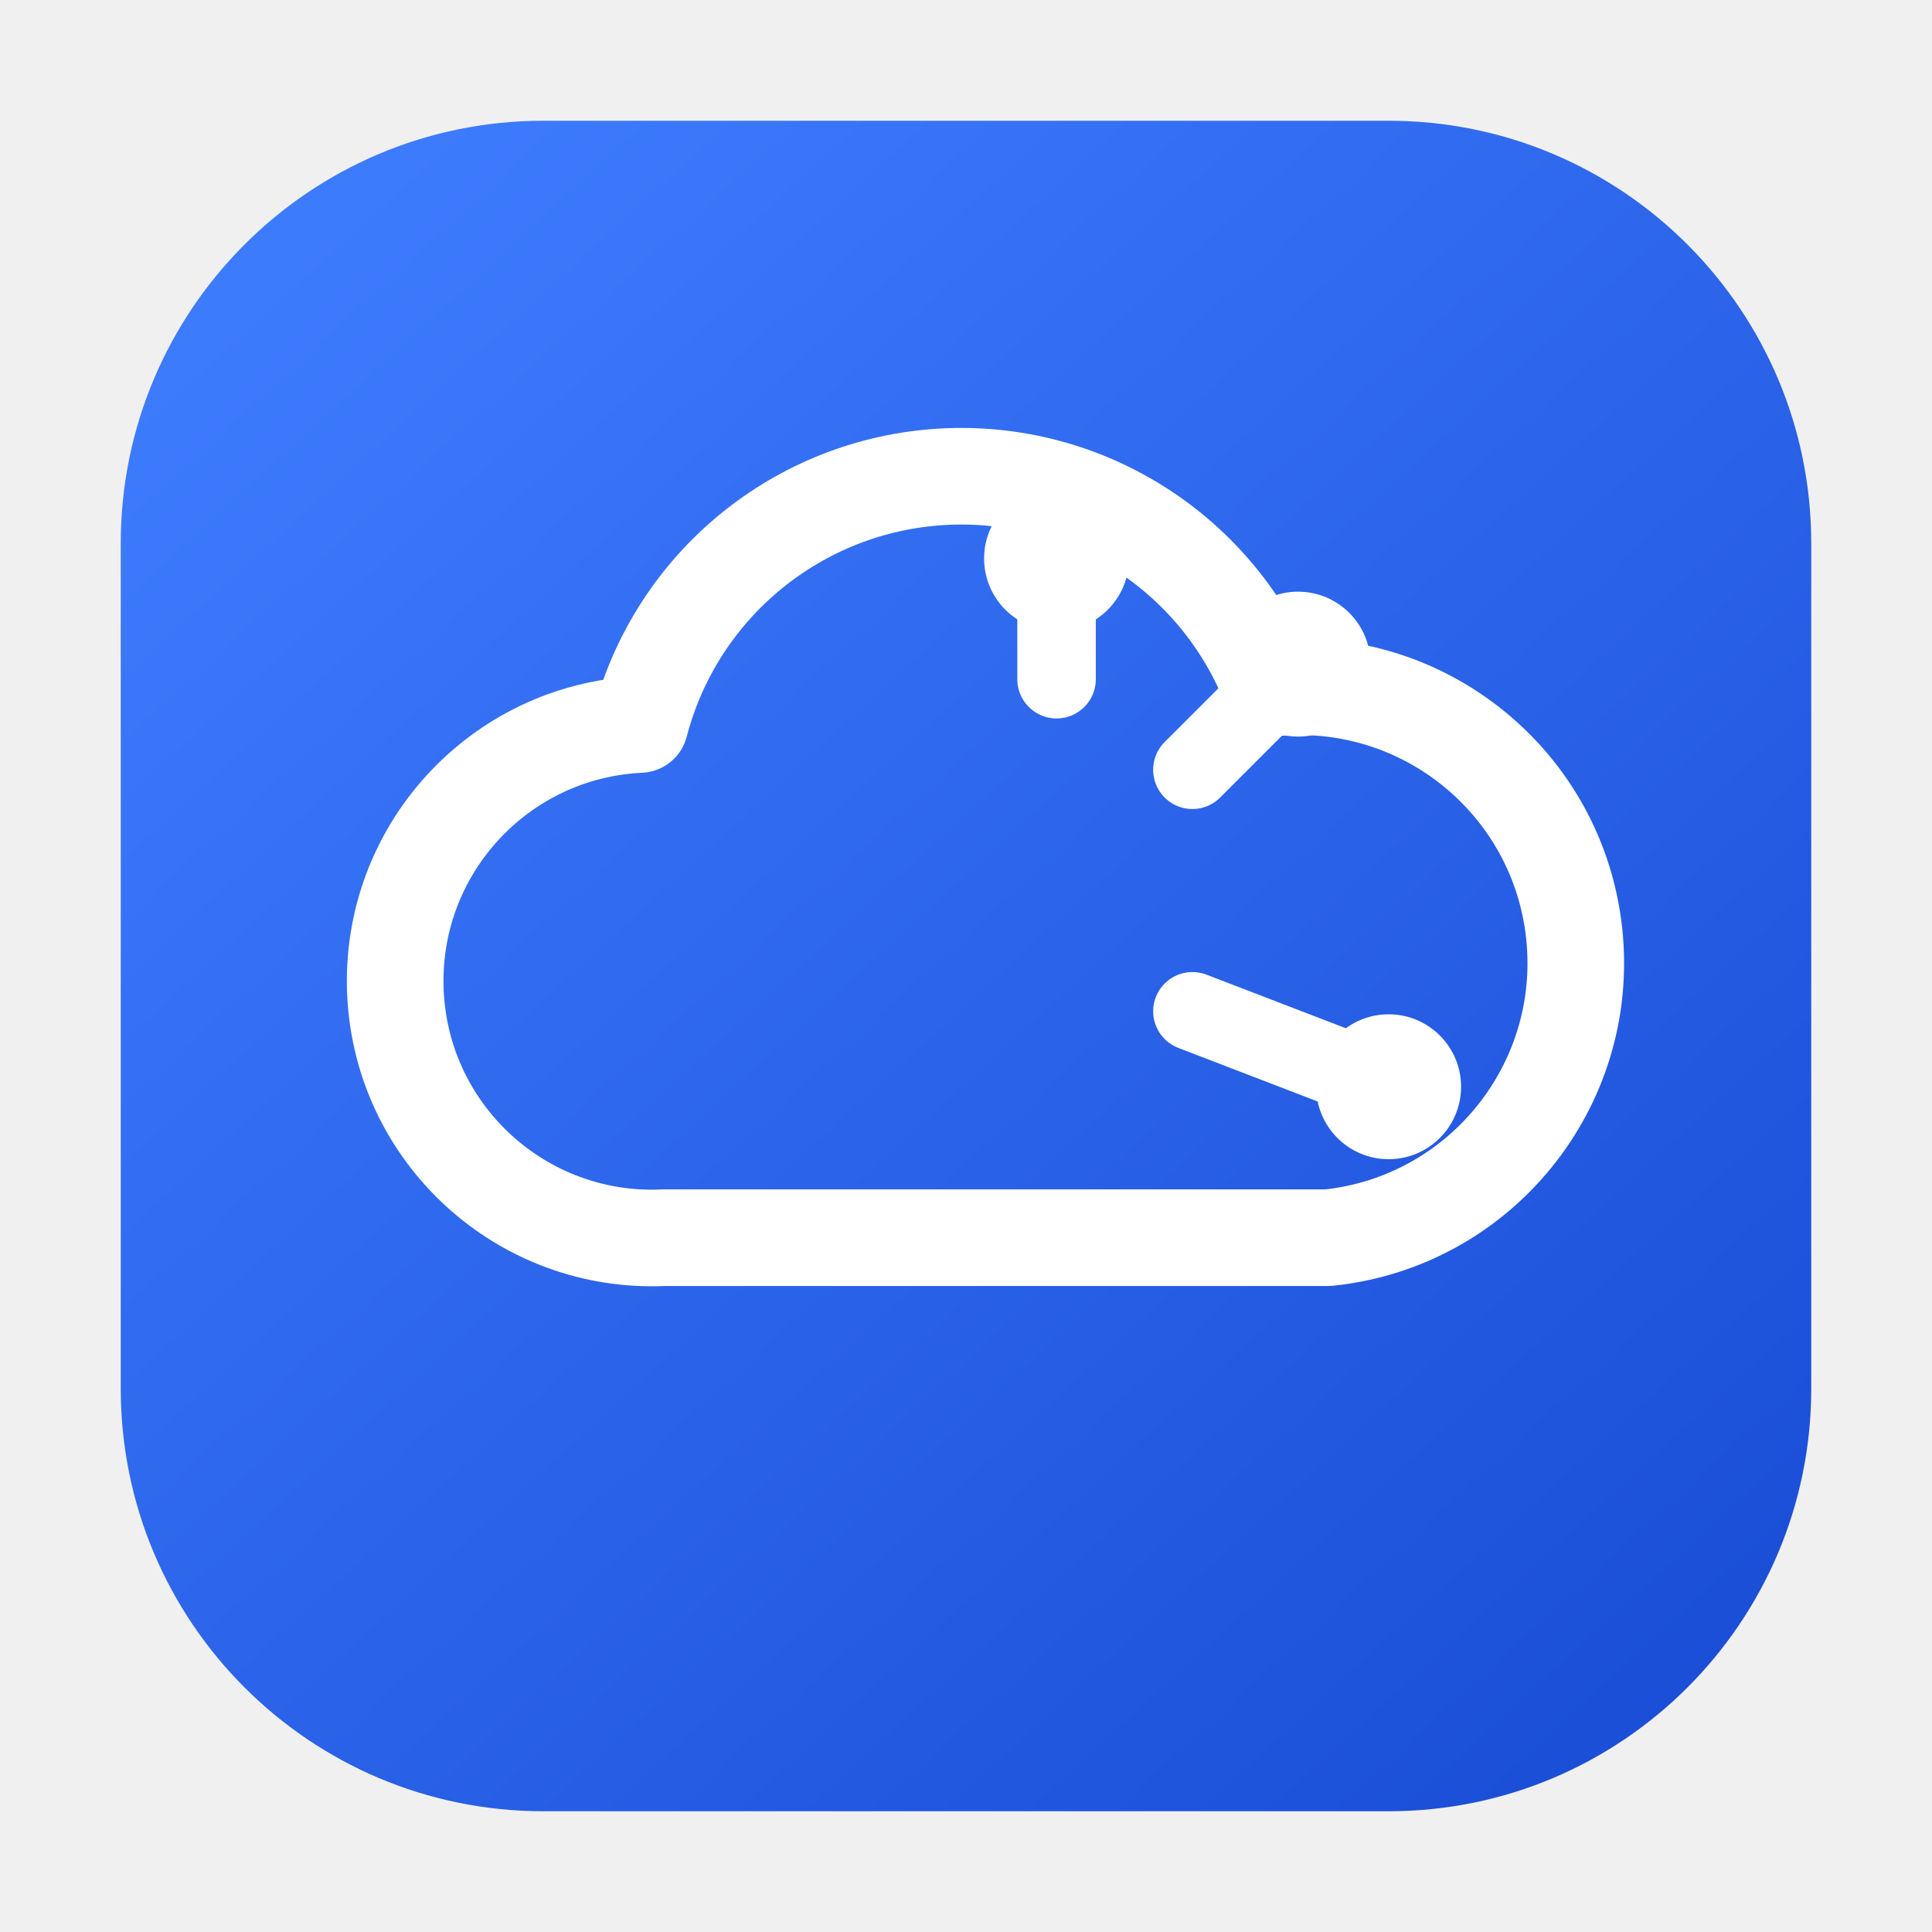
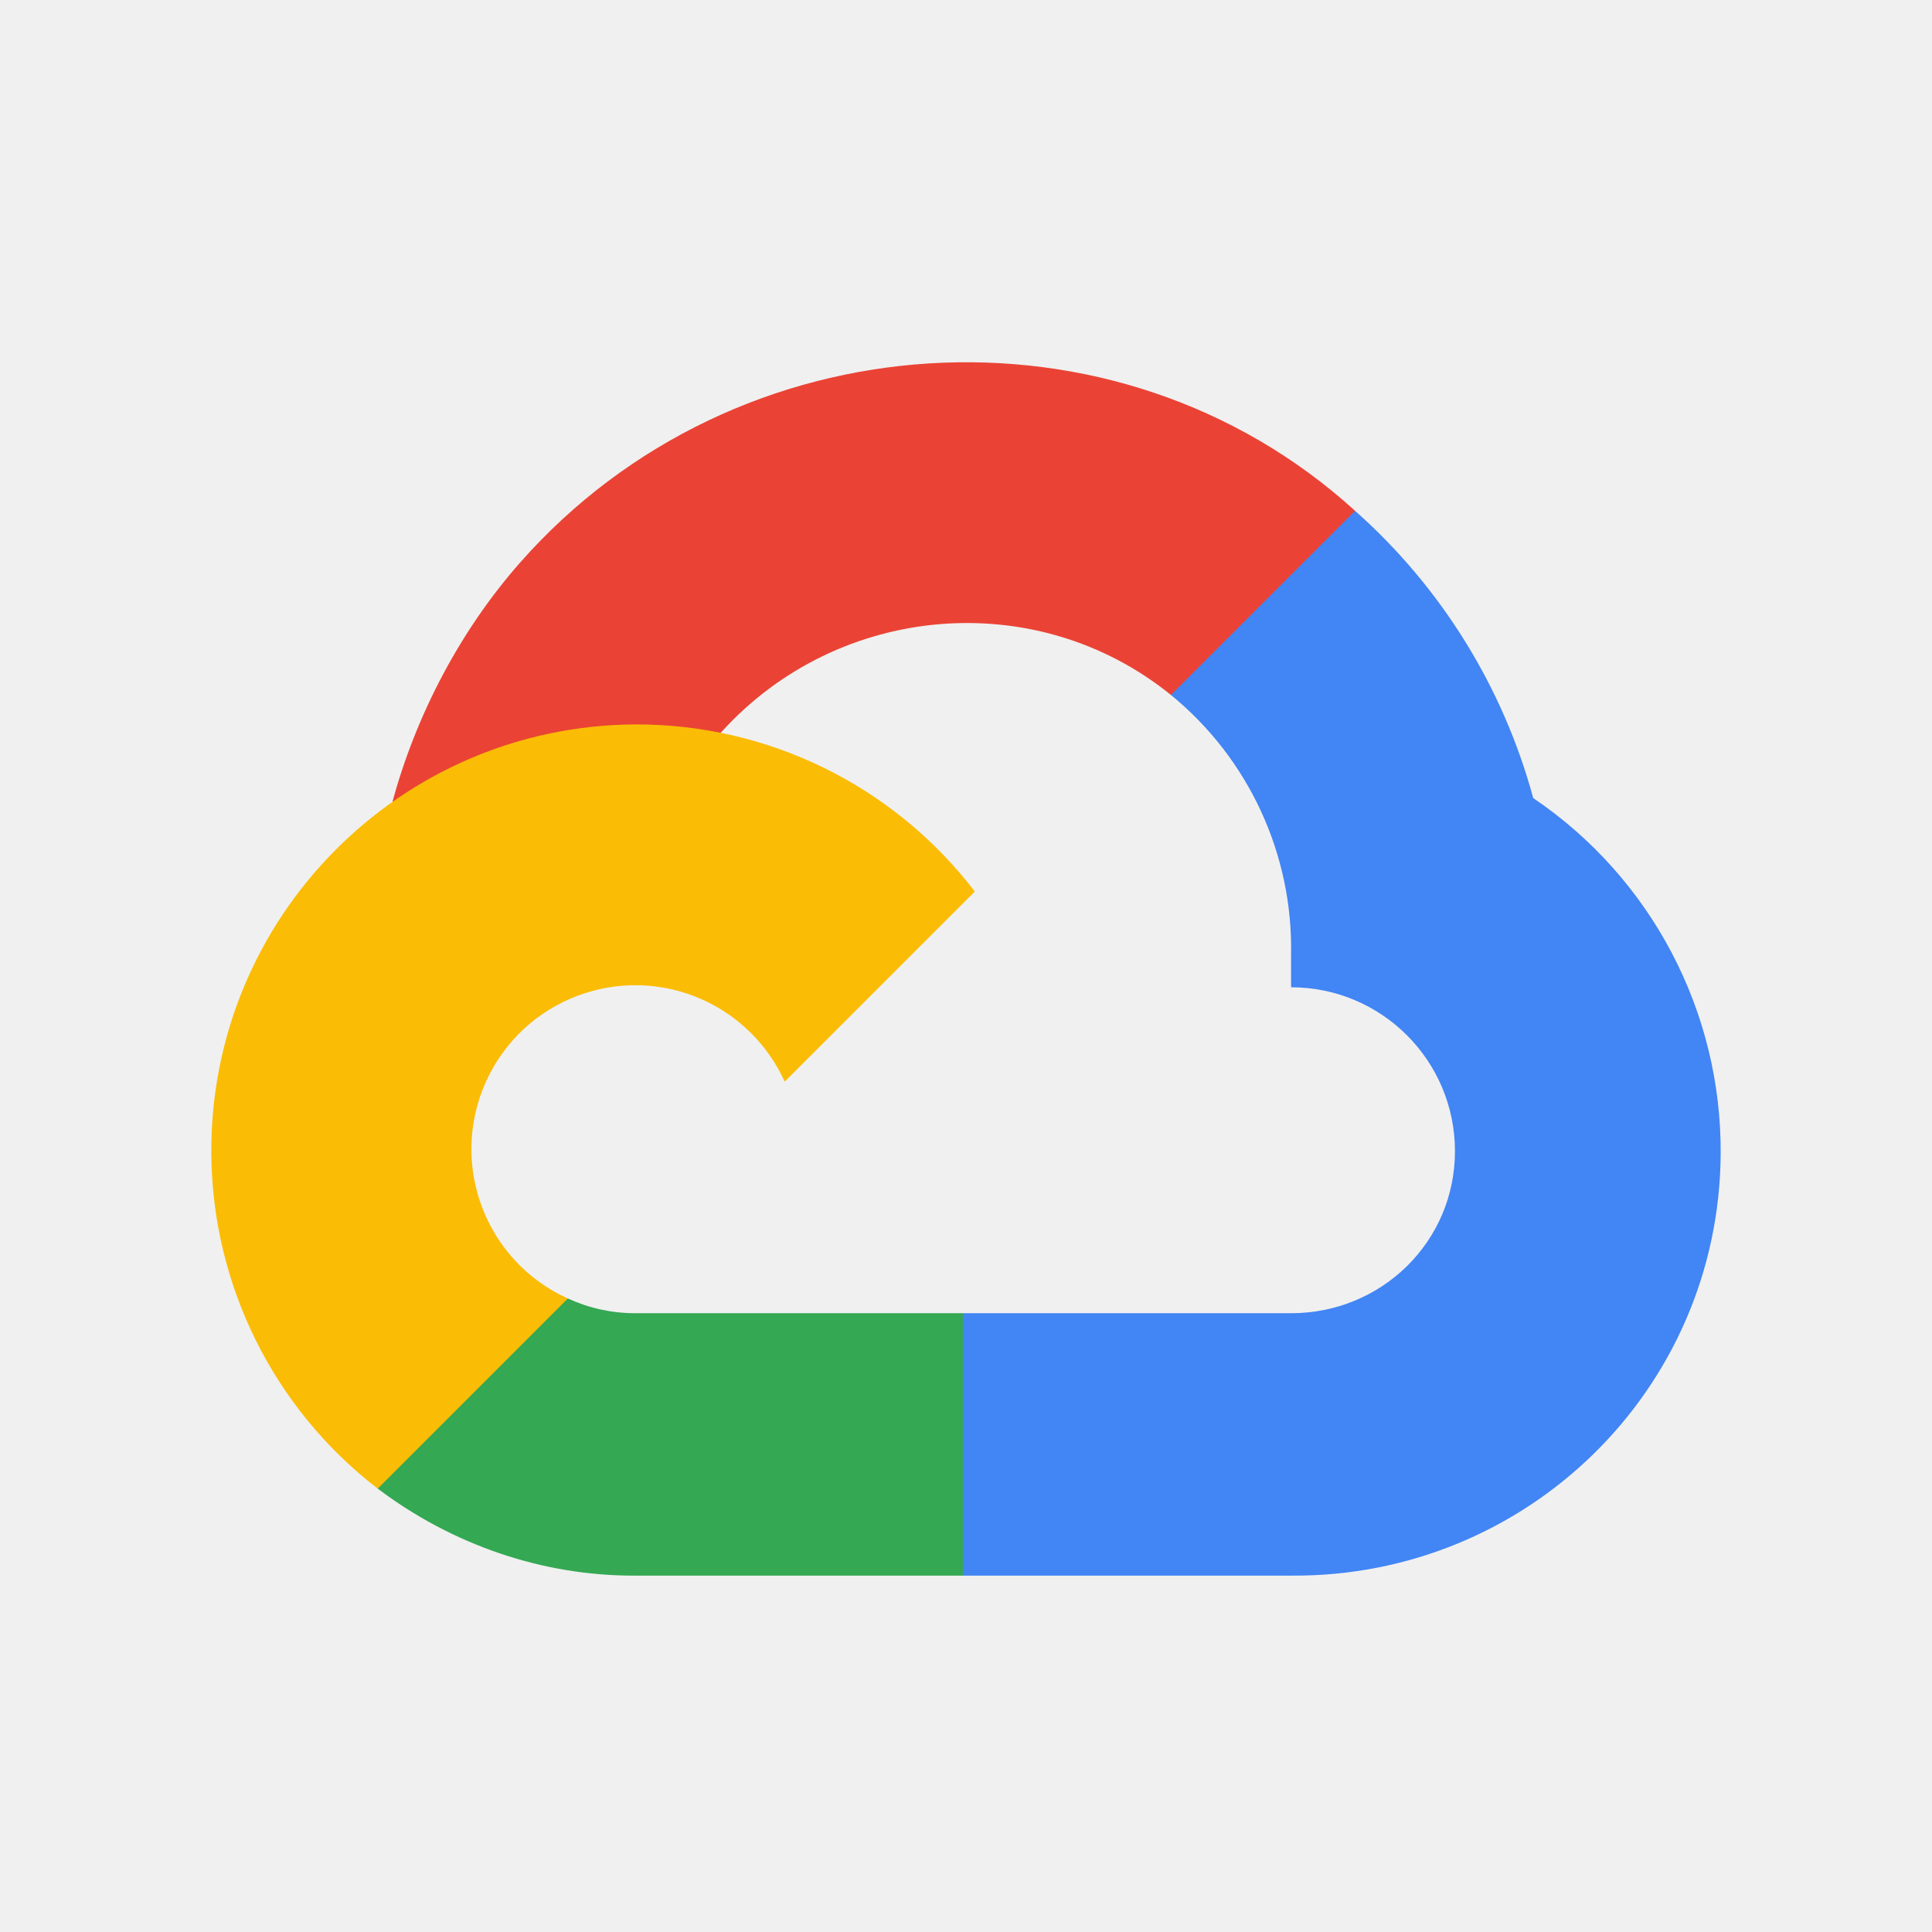
- <svg xmlns="http://www.w3.org/2000/svg" viewBox="0 0 64 64" width="64" height="64" role="img" aria-label="Google Cloud provider">
-   <defs>
-     <linearGradient id="gcSky" x1="10" y1="8" x2="54" y2="56" gradientUnits="userSpaceOnUse">
-       <stop offset="0" stop-color="#3d7bfd" />
-       <stop offset="1" stop-color="#1b4fd8" />
-     </linearGradient>
-   </defs>
-   <rect x="4" y="4" width="56" height="56" rx="14" fill="url(#gcSky)" />
-   <path d="M22 41a8.5 8.5 0 0 1-.8-17 11 11 0 0 1 20.9-1.2A8 8 0 0 1 44 41Z" fill="none" stroke="#ffffff" stroke-width="3.2" stroke-linejoin="round" stroke-linecap="round" />
-   <path d="M39.5 25.5 43 22m-3.5 11.5L46 36m-11-13.5v-4" stroke="#ffffff" stroke-width="2.6" stroke-linecap="round" />
-   <circle cx="43" cy="22" r="2.4" fill="#ffffff" />
-   <circle cx="46" cy="36" r="2.4" fill="#ffffff" />
-   <circle cx="35" cy="18.5" r="2.4" fill="#ffffff" />
+ <svg xmlns="http://www.w3.org/2000/svg" viewBox="0 0 256 256" width="64" height="64" role="img" aria-label="Google Cloud">
+   <path fill="#EA4335" d="M161.009 92.389L178.394 75.004L179.553 67.684C147.873 38.877 97.512 42.143 68.954 74.5C61.021 83.486 55.136 94.69 51.998 106.26L58.224 105.382L92.994 99.649L95.678 96.904C111.144 79.918 137.295 77.632 155.153 92.085L161.009 92.389Z" />
+   <path fill="#4285F4" d="M203.16 105.749C199.164 91.033 190.96 77.804 179.553 67.685L155.153 92.085C165.456 100.503 171.326 113.186 171.074 126.489V130.82C183.067 130.82 192.79 140.542 192.79 152.535C192.79 164.529 183.067 174.008 171.074 174.008H127.581L123.311 178.644V204.691L127.581 208.778H171.074C202.269 209.021 227.755 184.173 227.998 152.978C228.145 134.069 218.823 116.342 203.16 105.749Z" />
+   <path fill="#34A853" d="M84.149 208.778H127.581V174.008H84.149C81.054 174.007 78.057 173.342 75.243 172.056L69.082 173.947L51.575 191.332L50.05 197.249C59.867 204.662 71.846 208.831 84.149 208.778Z" />
+   <path fill="#FBBC05" d="M84.149 95.989C52.953 96.175 27.815 121.615 28.001 152.811C28.105 170.231 36.241 186.629 50.05 197.249L75.243 172.056C64.313 167.118 59.456 154.254 64.394 143.325C69.332 132.395 82.196 127.538 93.124 132.475C97.941 134.651 101.798 138.509 103.974 143.325L129.167 118.132C118.448 104.118 101.792 95.925 84.149 95.989Z" />
</svg>
